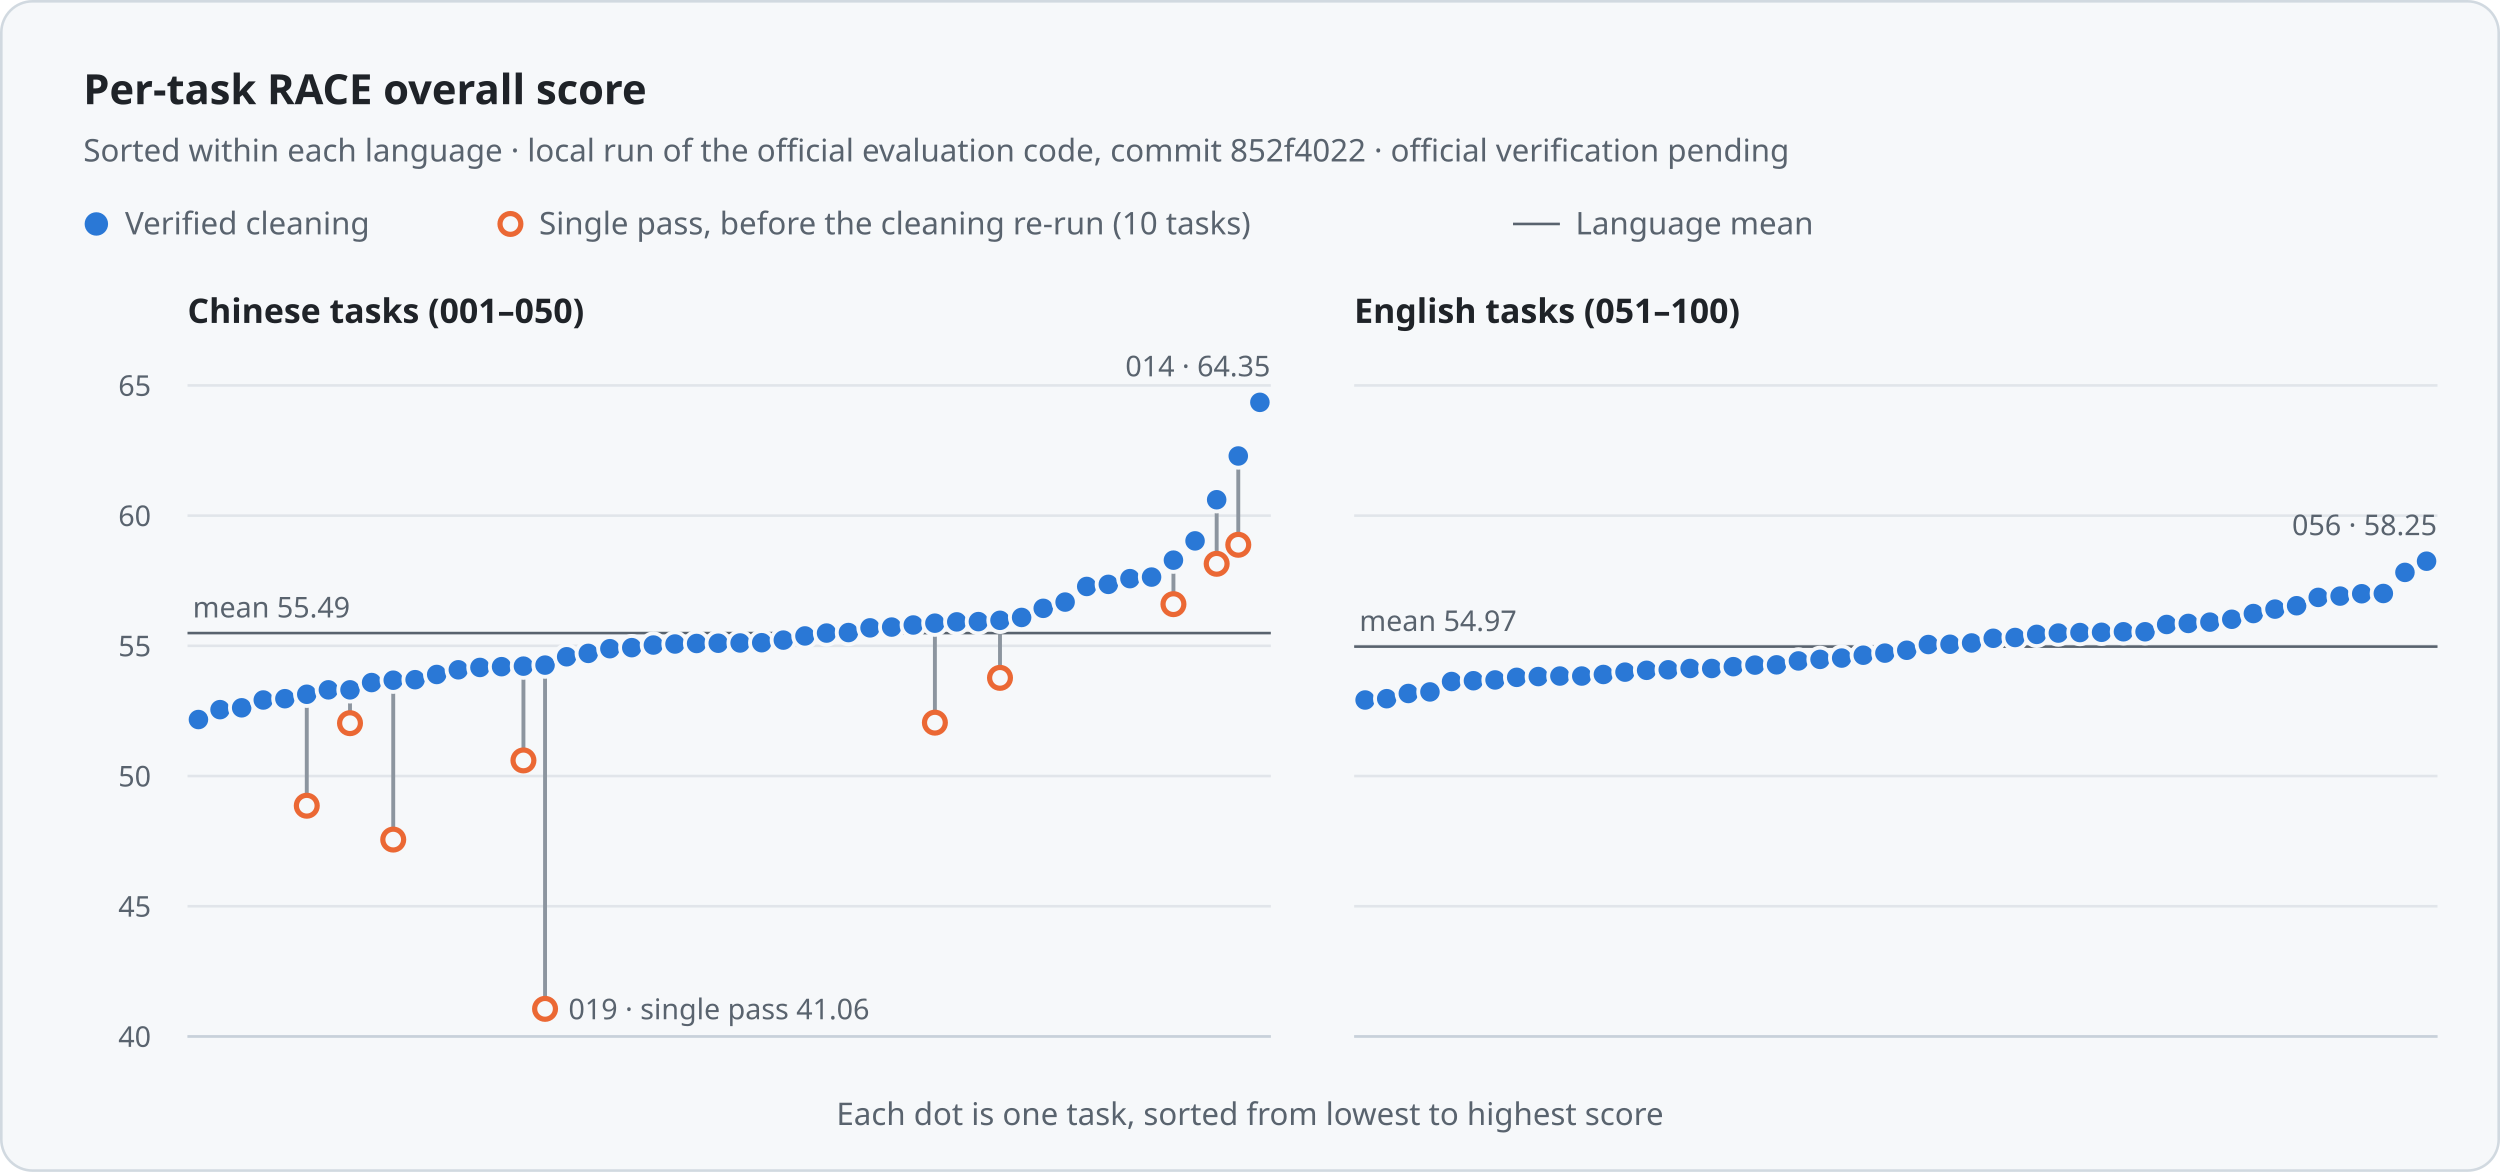
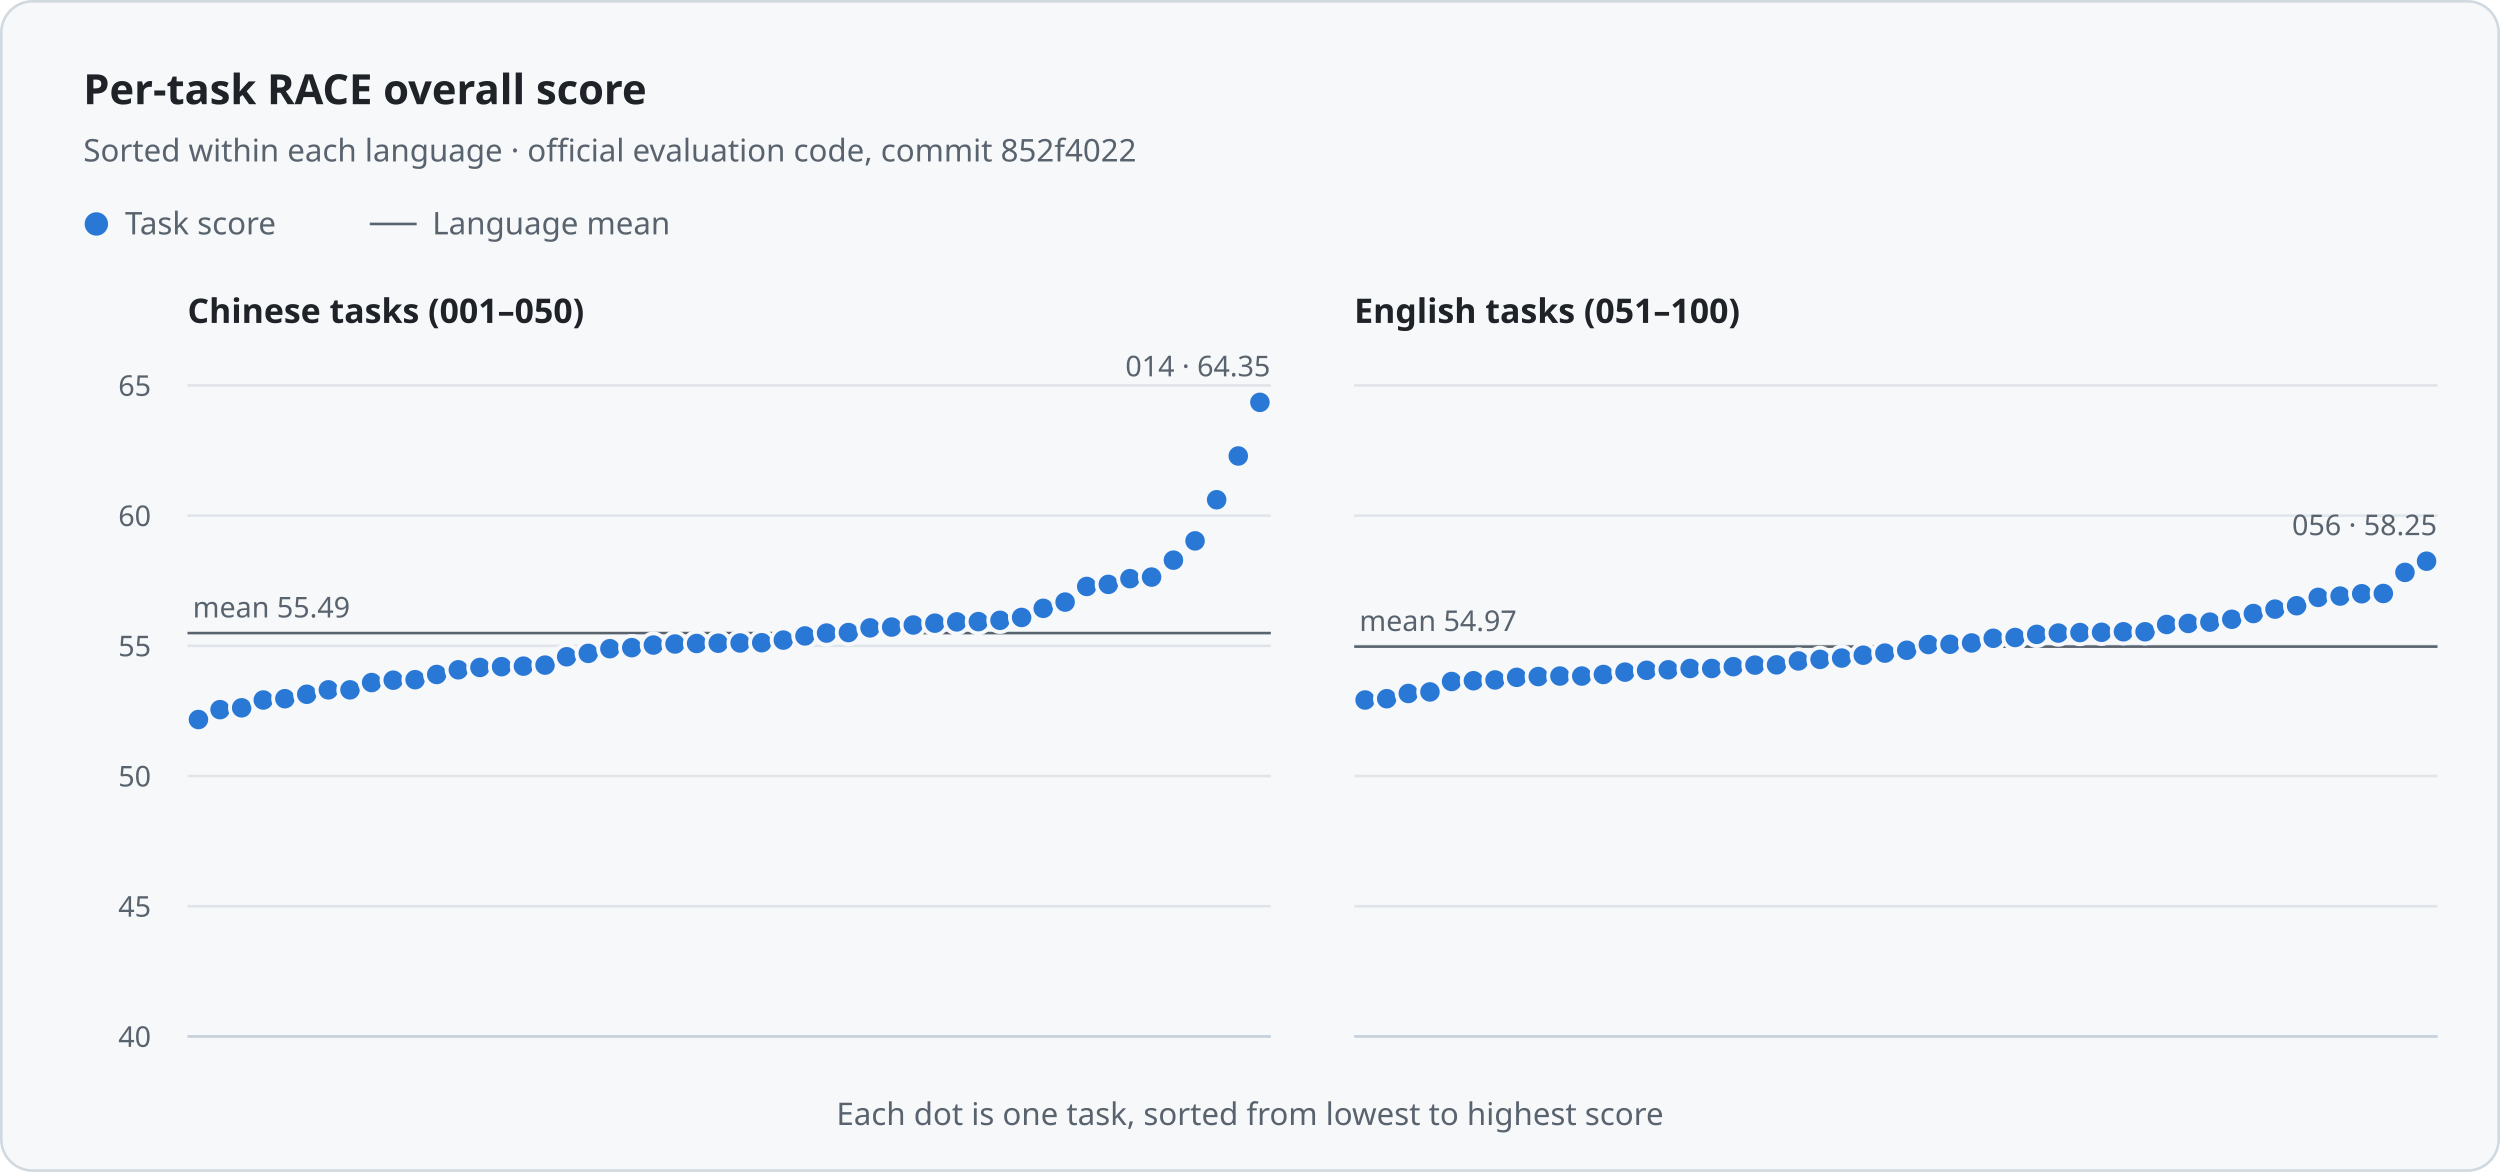
<svg xmlns="http://www.w3.org/2000/svg" viewBox="0 0 960 450" width="960" height="450" role="img" aria-labelledby="t d" font-family="system-ui, sans-serif">
  <rect x="0.5" y="0.5" width="959" height="449" rx="12" fill="#f6f8fa" stroke="#d1d9e0" />
  <text x="32" y="40" font-size="16" font-weight="600" fill="#1f2328">Per-task RACE overall score</text>
-   <text x="32" y="62" font-size="12" fill="#59636e">Sorted within each language · local run of the official evaluation code, commit 852f4022 · official verification pending</text>
+   <text x="32" y="62" font-size="12" fill="#59636e">Sorted within each language · official evaluation code, commit 852f4022</text>
  <circle cx="37" cy="86" r="4.5" fill="#2a78d6" />
-   <text x="48" y="90" font-size="12" fill="#59636e">Verified cleaning</text>
-   <circle cx="196.0" cy="86" r="4" fill="#f6f8fa" stroke="#eb6834" stroke-width="2" />
-   <text x="207.0" y="90" font-size="12" fill="#59636e">Single pass, before the cleaning re-run (10 tasks)</text>
-   <path d="M581.0 86 H599.0" stroke="#59636e" stroke-width="1" />
-   <text x="605.0" y="90" font-size="12" fill="#59636e">Language mean</text>
+   <text x="48" y="90" font-size="12" fill="#59636e">Task score</text>
+   <path d="M142.0 86 H160.0" stroke="#59636e" stroke-width="1" />
+   <text x="166.0" y="90" font-size="12" fill="#59636e">Language mean</text>
  <text x="58" y="402.0" font-size="11" text-anchor="end" fill="#59636e" style="font-variant-numeric: tabular-nums">40</text>
  <path d="M72 398.0 H488" stroke="#e1e5ea" stroke-width="1" />
  <path d="M520 398.0 H936" stroke="#e1e5ea" stroke-width="1" />
  <text x="58" y="352.0" font-size="11" text-anchor="end" fill="#59636e" style="font-variant-numeric: tabular-nums">45</text>
  <path d="M72 348.0 H488" stroke="#e1e5ea" stroke-width="1" />
  <path d="M520 348.0 H936" stroke="#e1e5ea" stroke-width="1" />
  <text x="58" y="302.0" font-size="11" text-anchor="end" fill="#59636e" style="font-variant-numeric: tabular-nums">50</text>
  <path d="M72 298.0 H488" stroke="#e1e5ea" stroke-width="1" />
  <path d="M520 298.0 H936" stroke="#e1e5ea" stroke-width="1" />
  <text x="58" y="252.0" font-size="11" text-anchor="end" fill="#59636e" style="font-variant-numeric: tabular-nums">55</text>
  <path d="M72 248.0 H488" stroke="#e1e5ea" stroke-width="1" />
  <path d="M520 248.0 H936" stroke="#e1e5ea" stroke-width="1" />
  <text x="58" y="202.0" font-size="11" text-anchor="end" fill="#59636e" style="font-variant-numeric: tabular-nums">60</text>
  <path d="M72 198.0 H488" stroke="#e1e5ea" stroke-width="1" />
  <path d="M520 198.0 H936" stroke="#e1e5ea" stroke-width="1" />
  <text x="58" y="152.0" font-size="11" text-anchor="end" fill="#59636e" style="font-variant-numeric: tabular-nums">65</text>
  <path d="M72 148.0 H488" stroke="#e1e5ea" stroke-width="1" />
  <path d="M520 148.0 H936" stroke="#e1e5ea" stroke-width="1" />
  <text x="72" y="124" font-size="13" font-weight="600" fill="#1f2328">Chinese tasks (001–050)</text>
  <path d="M72 398 H488" stroke="#c8d1da" stroke-width="1" />
  <path d="M72 243.1 H488" stroke="#59636e" stroke-width="1" />
  <text x="74" y="237.1" font-size="11" fill="#59636e" style="font-variant-numeric: tabular-nums">mean 55.49</text>
-   <path d="M117.8 305.4 V270.6" stroke="#8c959f" stroke-width="1.5" />
-   <circle cx="117.8" cy="309.4" r="4" fill="#f6f8fa" stroke="#eb6834" stroke-width="2" />
-   <path d="M134.4 273.7 V268.9" stroke="#8c959f" stroke-width="1.5" />
-   <circle cx="134.4" cy="277.7" r="4" fill="#f6f8fa" stroke="#eb6834" stroke-width="2" />
-   <path d="M151.0 318.4 V265.2" stroke="#8c959f" stroke-width="1.5" />
-   <circle cx="151.0" cy="322.4" r="4" fill="#f6f8fa" stroke="#eb6834" stroke-width="2" />
-   <path d="M201.0 288.0 V259.8" stroke="#8c959f" stroke-width="1.5" />
-   <circle cx="201.0" cy="292.0" r="4" fill="#f6f8fa" stroke="#eb6834" stroke-width="2" />
-   <path d="M209.3 383.4 V259.4" stroke="#8c959f" stroke-width="1.5" />
-   <circle cx="209.3" cy="387.4" r="4" fill="#f6f8fa" stroke="#eb6834" stroke-width="2" />
-   <path d="M359.0 273.5 V243.3" stroke="#8c959f" stroke-width="1.5" />
-   <circle cx="359.0" cy="277.5" r="4" fill="#f6f8fa" stroke="#eb6834" stroke-width="2" />
-   <path d="M384.0 256.3 V242.2" stroke="#8c959f" stroke-width="1.5" />
-   <circle cx="384.0" cy="260.3" r="4" fill="#f6f8fa" stroke="#eb6834" stroke-width="2" />
-   <path d="M450.6 228.0 V219.1" stroke="#8c959f" stroke-width="1.5" />
-   <circle cx="450.6" cy="232.0" r="4" fill="#f6f8fa" stroke="#eb6834" stroke-width="2" />
-   <path d="M467.2 212.5 V195.9" stroke="#8c959f" stroke-width="1.5" />
-   <circle cx="467.2" cy="216.5" r="4" fill="#f6f8fa" stroke="#eb6834" stroke-width="2" />
-   <path d="M475.5 205.2 V179.1" stroke="#8c959f" stroke-width="1.5" />
-   <circle cx="475.5" cy="209.2" r="4" fill="#f6f8fa" stroke="#eb6834" stroke-width="2" />
  <circle cx="76.2" cy="276.3" r="4.5" fill="#2a78d6" stroke="#f6f8fa" stroke-width="1.5" />
  <circle cx="84.5" cy="272.5" r="4.5" fill="#2a78d6" stroke="#f6f8fa" stroke-width="1.5" />
  <circle cx="92.8" cy="271.8" r="4.5" fill="#2a78d6" stroke="#f6f8fa" stroke-width="1.5" />
  <circle cx="101.1" cy="268.8" r="4.5" fill="#2a78d6" stroke="#f6f8fa" stroke-width="1.5" />
  <circle cx="109.4" cy="268.3" r="4.5" fill="#2a78d6" stroke="#f6f8fa" stroke-width="1.5" />
  <circle cx="117.8" cy="266.6" r="4.5" fill="#2a78d6" stroke="#f6f8fa" stroke-width="1.5" />
  <circle cx="126.1" cy="264.9" r="4.5" fill="#2a78d6" stroke="#f6f8fa" stroke-width="1.5" />
  <circle cx="134.4" cy="264.9" r="4.5" fill="#2a78d6" stroke="#f6f8fa" stroke-width="1.5" />
  <circle cx="142.7" cy="262.1" r="4.5" fill="#2a78d6" stroke="#f6f8fa" stroke-width="1.5" />
  <circle cx="151.0" cy="261.2" r="4.5" fill="#2a78d6" stroke="#f6f8fa" stroke-width="1.5" />
  <circle cx="159.4" cy="261.0" r="4.5" fill="#2a78d6" stroke="#f6f8fa" stroke-width="1.5" />
  <circle cx="167.7" cy="259.0" r="4.5" fill="#2a78d6" stroke="#f6f8fa" stroke-width="1.5" />
  <circle cx="176.0" cy="257.2" r="4.5" fill="#2a78d6" stroke="#f6f8fa" stroke-width="1.5" />
  <circle cx="184.3" cy="256.3" r="4.5" fill="#2a78d6" stroke="#f6f8fa" stroke-width="1.5" />
  <circle cx="192.6" cy="256.0" r="4.5" fill="#2a78d6" stroke="#f6f8fa" stroke-width="1.5" />
  <circle cx="201.0" cy="255.8" r="4.5" fill="#2a78d6" stroke="#f6f8fa" stroke-width="1.5" />
  <circle cx="209.3" cy="255.4" r="4.5" fill="#2a78d6" stroke="#f6f8fa" stroke-width="1.5" />
  <circle cx="217.6" cy="252.2" r="4.5" fill="#2a78d6" stroke="#f6f8fa" stroke-width="1.5" />
  <circle cx="225.9" cy="250.9" r="4.5" fill="#2a78d6" stroke="#f6f8fa" stroke-width="1.5" />
  <circle cx="234.2" cy="249.1" r="4.5" fill="#2a78d6" stroke="#f6f8fa" stroke-width="1.5" />
  <circle cx="242.6" cy="248.7" r="4.5" fill="#2a78d6" stroke="#f6f8fa" stroke-width="1.5" />
  <circle cx="250.9" cy="247.7" r="4.5" fill="#2a78d6" stroke="#f6f8fa" stroke-width="1.5" />
  <circle cx="259.2" cy="247.3" r="4.5" fill="#2a78d6" stroke="#f6f8fa" stroke-width="1.5" />
  <circle cx="267.5" cy="247.1" r="4.5" fill="#2a78d6" stroke="#f6f8fa" stroke-width="1.5" />
  <circle cx="275.8" cy="247.0" r="4.5" fill="#2a78d6" stroke="#f6f8fa" stroke-width="1.5" />
  <circle cx="284.2" cy="246.9" r="4.5" fill="#2a78d6" stroke="#f6f8fa" stroke-width="1.5" />
  <circle cx="292.5" cy="246.8" r="4.5" fill="#2a78d6" stroke="#f6f8fa" stroke-width="1.5" />
  <circle cx="300.8" cy="245.8" r="4.5" fill="#2a78d6" stroke="#f6f8fa" stroke-width="1.5" />
  <circle cx="309.1" cy="244.2" r="4.5" fill="#2a78d6" stroke="#f6f8fa" stroke-width="1.5" />
  <circle cx="317.4" cy="243.1" r="4.5" fill="#2a78d6" stroke="#f6f8fa" stroke-width="1.5" />
  <circle cx="325.8" cy="242.9" r="4.5" fill="#2a78d6" stroke="#f6f8fa" stroke-width="1.5" />
  <circle cx="334.1" cy="241.1" r="4.5" fill="#2a78d6" stroke="#f6f8fa" stroke-width="1.5" />
  <circle cx="342.4" cy="240.8" r="4.5" fill="#2a78d6" stroke="#f6f8fa" stroke-width="1.5" />
  <circle cx="350.7" cy="240.0" r="4.5" fill="#2a78d6" stroke="#f6f8fa" stroke-width="1.5" />
  <circle cx="359.0" cy="239.3" r="4.5" fill="#2a78d6" stroke="#f6f8fa" stroke-width="1.5" />
  <circle cx="367.4" cy="238.8" r="4.5" fill="#2a78d6" stroke="#f6f8fa" stroke-width="1.5" />
  <circle cx="375.7" cy="238.7" r="4.5" fill="#2a78d6" stroke="#f6f8fa" stroke-width="1.5" />
  <circle cx="384.0" cy="238.2" r="4.5" fill="#2a78d6" stroke="#f6f8fa" stroke-width="1.5" />
  <circle cx="392.3" cy="237.1" r="4.5" fill="#2a78d6" stroke="#f6f8fa" stroke-width="1.5" />
  <circle cx="400.6" cy="233.6" r="4.5" fill="#2a78d6" stroke="#f6f8fa" stroke-width="1.5" />
  <circle cx="409.0" cy="231.2" r="4.5" fill="#2a78d6" stroke="#f6f8fa" stroke-width="1.5" />
  <circle cx="417.3" cy="225.2" r="4.5" fill="#2a78d6" stroke="#f6f8fa" stroke-width="1.5" />
  <circle cx="425.6" cy="224.4" r="4.5" fill="#2a78d6" stroke="#f6f8fa" stroke-width="1.5" />
  <circle cx="433.9" cy="222.2" r="4.5" fill="#2a78d6" stroke="#f6f8fa" stroke-width="1.5" />
  <circle cx="442.2" cy="221.6" r="4.5" fill="#2a78d6" stroke="#f6f8fa" stroke-width="1.5" />
  <circle cx="450.6" cy="215.1" r="4.5" fill="#2a78d6" stroke="#f6f8fa" stroke-width="1.5" />
  <circle cx="458.9" cy="207.7" r="4.5" fill="#2a78d6" stroke="#f6f8fa" stroke-width="1.5" />
  <circle cx="467.2" cy="191.9" r="4.5" fill="#2a78d6" stroke="#f6f8fa" stroke-width="1.5" />
  <circle cx="475.5" cy="175.1" r="4.5" fill="#2a78d6" stroke="#f6f8fa" stroke-width="1.5" />
  <circle cx="483.8" cy="154.5" r="4.5" fill="#2a78d6" stroke="#f6f8fa" stroke-width="1.5" />
  <text x="487.8" y="144.5" font-size="11" text-anchor="end" fill="#59636e" style="font-variant-numeric: tabular-nums">014 · 64.35</text>
-   <text x="218.3" y="391.4" font-size="11" fill="#59636e" style="font-variant-numeric: tabular-nums">019 · single pass 41.06</text>
  <text x="520" y="124" font-size="13" font-weight="600" fill="#1f2328">English tasks (051–100)</text>
  <path d="M520 398 H936" stroke="#c8d1da" stroke-width="1" />
  <path d="M520 248.3 H936" stroke="#59636e" stroke-width="1" />
  <text x="522" y="242.3" font-size="11" fill="#59636e" style="font-variant-numeric: tabular-nums">mean 54.97</text>
  <circle cx="524.2" cy="268.8" r="4.5" fill="#2a78d6" stroke="#f6f8fa" stroke-width="1.5" />
  <circle cx="532.5" cy="268.3" r="4.5" fill="#2a78d6" stroke="#f6f8fa" stroke-width="1.5" />
  <circle cx="540.8" cy="266.3" r="4.5" fill="#2a78d6" stroke="#f6f8fa" stroke-width="1.5" />
  <circle cx="549.1" cy="265.7" r="4.5" fill="#2a78d6" stroke="#f6f8fa" stroke-width="1.5" />
  <circle cx="557.4" cy="261.7" r="4.5" fill="#2a78d6" stroke="#f6f8fa" stroke-width="1.5" />
  <circle cx="565.8" cy="261.4" r="4.5" fill="#2a78d6" stroke="#f6f8fa" stroke-width="1.5" />
  <circle cx="574.1" cy="261.1" r="4.5" fill="#2a78d6" stroke="#f6f8fa" stroke-width="1.5" />
  <circle cx="582.4" cy="260.1" r="4.5" fill="#2a78d6" stroke="#f6f8fa" stroke-width="1.5" />
  <circle cx="590.7" cy="259.8" r="4.5" fill="#2a78d6" stroke="#f6f8fa" stroke-width="1.5" />
  <circle cx="599.0" cy="259.6" r="4.5" fill="#2a78d6" stroke="#f6f8fa" stroke-width="1.5" />
  <circle cx="607.4" cy="259.6" r="4.5" fill="#2a78d6" stroke="#f6f8fa" stroke-width="1.5" />
  <circle cx="615.7" cy="259.0" r="4.5" fill="#2a78d6" stroke="#f6f8fa" stroke-width="1.5" />
  <circle cx="624.0" cy="258.1" r="4.5" fill="#2a78d6" stroke="#f6f8fa" stroke-width="1.5" />
  <circle cx="632.3" cy="257.4" r="4.5" fill="#2a78d6" stroke="#f6f8fa" stroke-width="1.5" />
  <circle cx="640.6" cy="257.2" r="4.5" fill="#2a78d6" stroke="#f6f8fa" stroke-width="1.5" />
  <circle cx="649.0" cy="256.7" r="4.5" fill="#2a78d6" stroke="#f6f8fa" stroke-width="1.5" />
  <circle cx="657.3" cy="256.7" r="4.5" fill="#2a78d6" stroke="#f6f8fa" stroke-width="1.5" />
  <circle cx="665.6" cy="256.0" r="4.5" fill="#2a78d6" stroke="#f6f8fa" stroke-width="1.5" />
  <circle cx="673.9" cy="255.4" r="4.5" fill="#2a78d6" stroke="#f6f8fa" stroke-width="1.5" />
  <circle cx="682.2" cy="255.3" r="4.5" fill="#2a78d6" stroke="#f6f8fa" stroke-width="1.5" />
  <circle cx="690.6" cy="253.8" r="4.5" fill="#2a78d6" stroke="#f6f8fa" stroke-width="1.5" />
  <circle cx="698.9" cy="253.2" r="4.5" fill="#2a78d6" stroke="#f6f8fa" stroke-width="1.5" />
  <circle cx="707.2" cy="252.7" r="4.5" fill="#2a78d6" stroke="#f6f8fa" stroke-width="1.5" />
  <circle cx="715.5" cy="251.6" r="4.5" fill="#2a78d6" stroke="#f6f8fa" stroke-width="1.5" />
  <circle cx="723.8" cy="250.8" r="4.5" fill="#2a78d6" stroke="#f6f8fa" stroke-width="1.5" />
  <circle cx="732.2" cy="249.7" r="4.5" fill="#2a78d6" stroke="#f6f8fa" stroke-width="1.5" />
  <circle cx="740.5" cy="247.5" r="4.5" fill="#2a78d6" stroke="#f6f8fa" stroke-width="1.5" />
  <circle cx="748.8" cy="247.4" r="4.5" fill="#2a78d6" stroke="#f6f8fa" stroke-width="1.5" />
  <circle cx="757.1" cy="246.9" r="4.5" fill="#2a78d6" stroke="#f6f8fa" stroke-width="1.5" />
  <circle cx="765.4" cy="245.1" r="4.5" fill="#2a78d6" stroke="#f6f8fa" stroke-width="1.5" />
  <circle cx="773.8" cy="244.8" r="4.5" fill="#2a78d6" stroke="#f6f8fa" stroke-width="1.5" />
  <circle cx="782.1" cy="243.6" r="4.5" fill="#2a78d6" stroke="#f6f8fa" stroke-width="1.5" />
  <circle cx="790.4" cy="243.1" r="4.5" fill="#2a78d6" stroke="#f6f8fa" stroke-width="1.5" />
  <circle cx="798.7" cy="242.9" r="4.5" fill="#2a78d6" stroke="#f6f8fa" stroke-width="1.5" />
  <circle cx="807.0" cy="242.8" r="4.5" fill="#2a78d6" stroke="#f6f8fa" stroke-width="1.5" />
  <circle cx="815.4" cy="242.6" r="4.5" fill="#2a78d6" stroke="#f6f8fa" stroke-width="1.5" />
  <circle cx="823.7" cy="242.6" r="4.5" fill="#2a78d6" stroke="#f6f8fa" stroke-width="1.5" />
  <circle cx="832.0" cy="239.8" r="4.5" fill="#2a78d6" stroke="#f6f8fa" stroke-width="1.5" />
  <circle cx="840.3" cy="239.4" r="4.5" fill="#2a78d6" stroke="#f6f8fa" stroke-width="1.5" />
  <circle cx="848.6" cy="238.9" r="4.5" fill="#2a78d6" stroke="#f6f8fa" stroke-width="1.5" />
  <circle cx="857.0" cy="237.8" r="4.5" fill="#2a78d6" stroke="#f6f8fa" stroke-width="1.5" />
  <circle cx="865.3" cy="235.6" r="4.5" fill="#2a78d6" stroke="#f6f8fa" stroke-width="1.5" />
  <circle cx="873.6" cy="233.9" r="4.5" fill="#2a78d6" stroke="#f6f8fa" stroke-width="1.5" />
  <circle cx="881.9" cy="232.6" r="4.5" fill="#2a78d6" stroke="#f6f8fa" stroke-width="1.5" />
  <circle cx="890.2" cy="229.4" r="4.5" fill="#2a78d6" stroke="#f6f8fa" stroke-width="1.5" />
  <circle cx="898.6" cy="228.9" r="4.5" fill="#2a78d6" stroke="#f6f8fa" stroke-width="1.5" />
  <circle cx="906.9" cy="228.0" r="4.5" fill="#2a78d6" stroke="#f6f8fa" stroke-width="1.5" />
  <circle cx="915.2" cy="227.9" r="4.5" fill="#2a78d6" stroke="#f6f8fa" stroke-width="1.5" />
  <circle cx="923.5" cy="219.8" r="4.5" fill="#2a78d6" stroke="#f6f8fa" stroke-width="1.5" />
  <circle cx="931.8" cy="215.5" r="4.5" fill="#2a78d6" stroke="#f6f8fa" stroke-width="1.5" />
  <text x="935.8" y="205.5" font-size="11" text-anchor="end" fill="#59636e" style="font-variant-numeric: tabular-nums">056 · 58.25</text>
  <text x="480.0" y="432" font-size="12" text-anchor="middle" fill="#59636e">Each dot is one task, sorted from lowest to highest score</text>
</svg>
